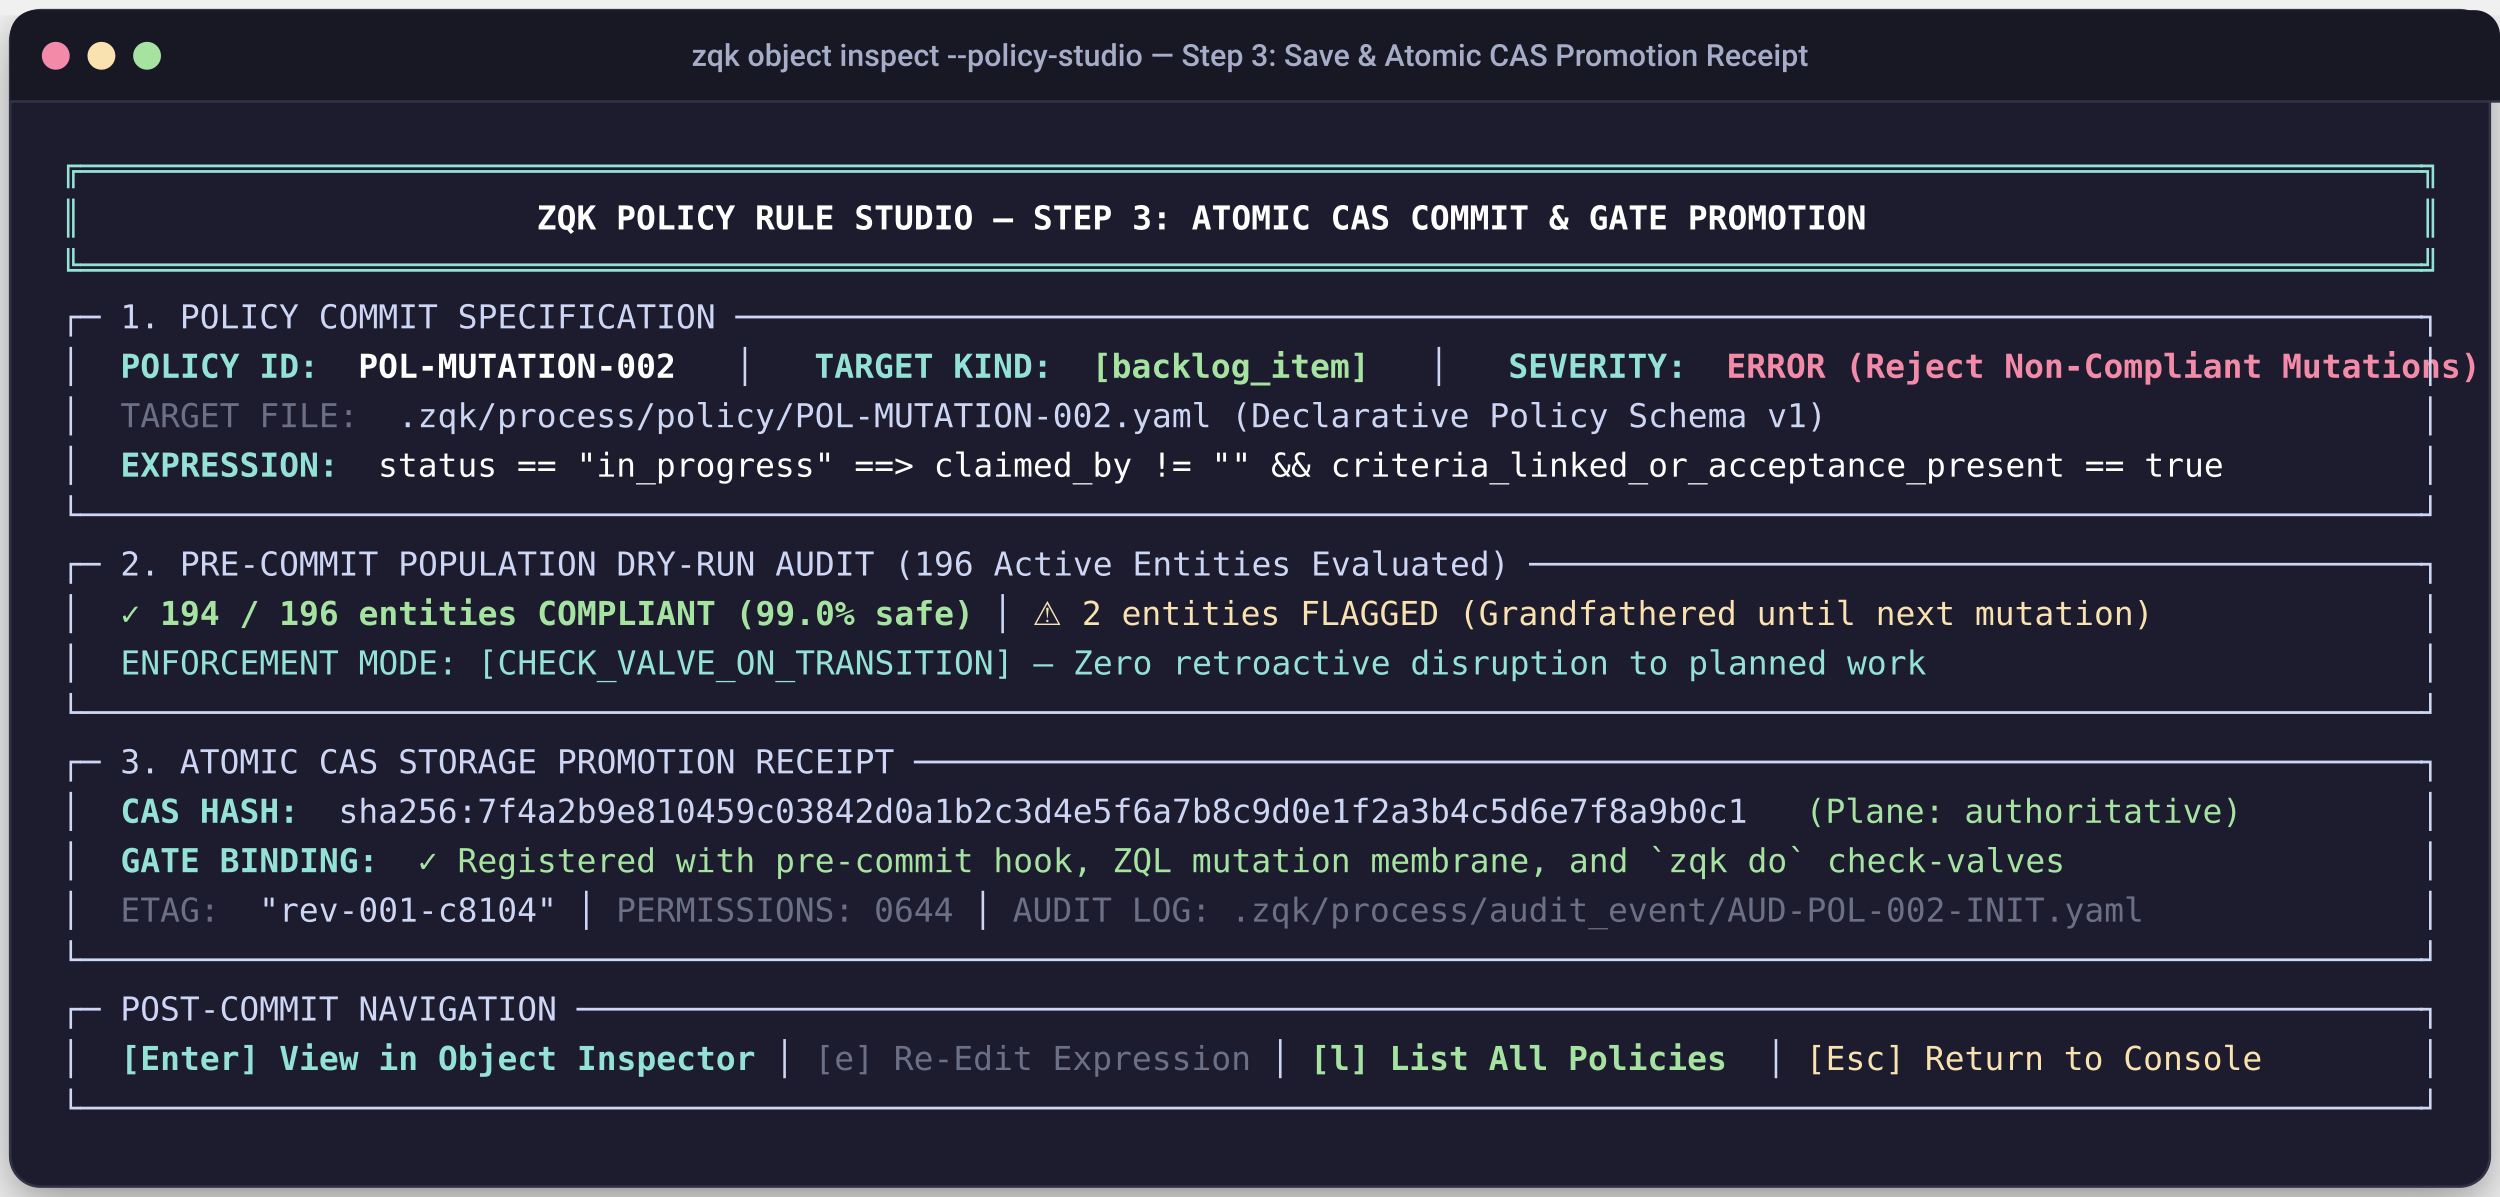
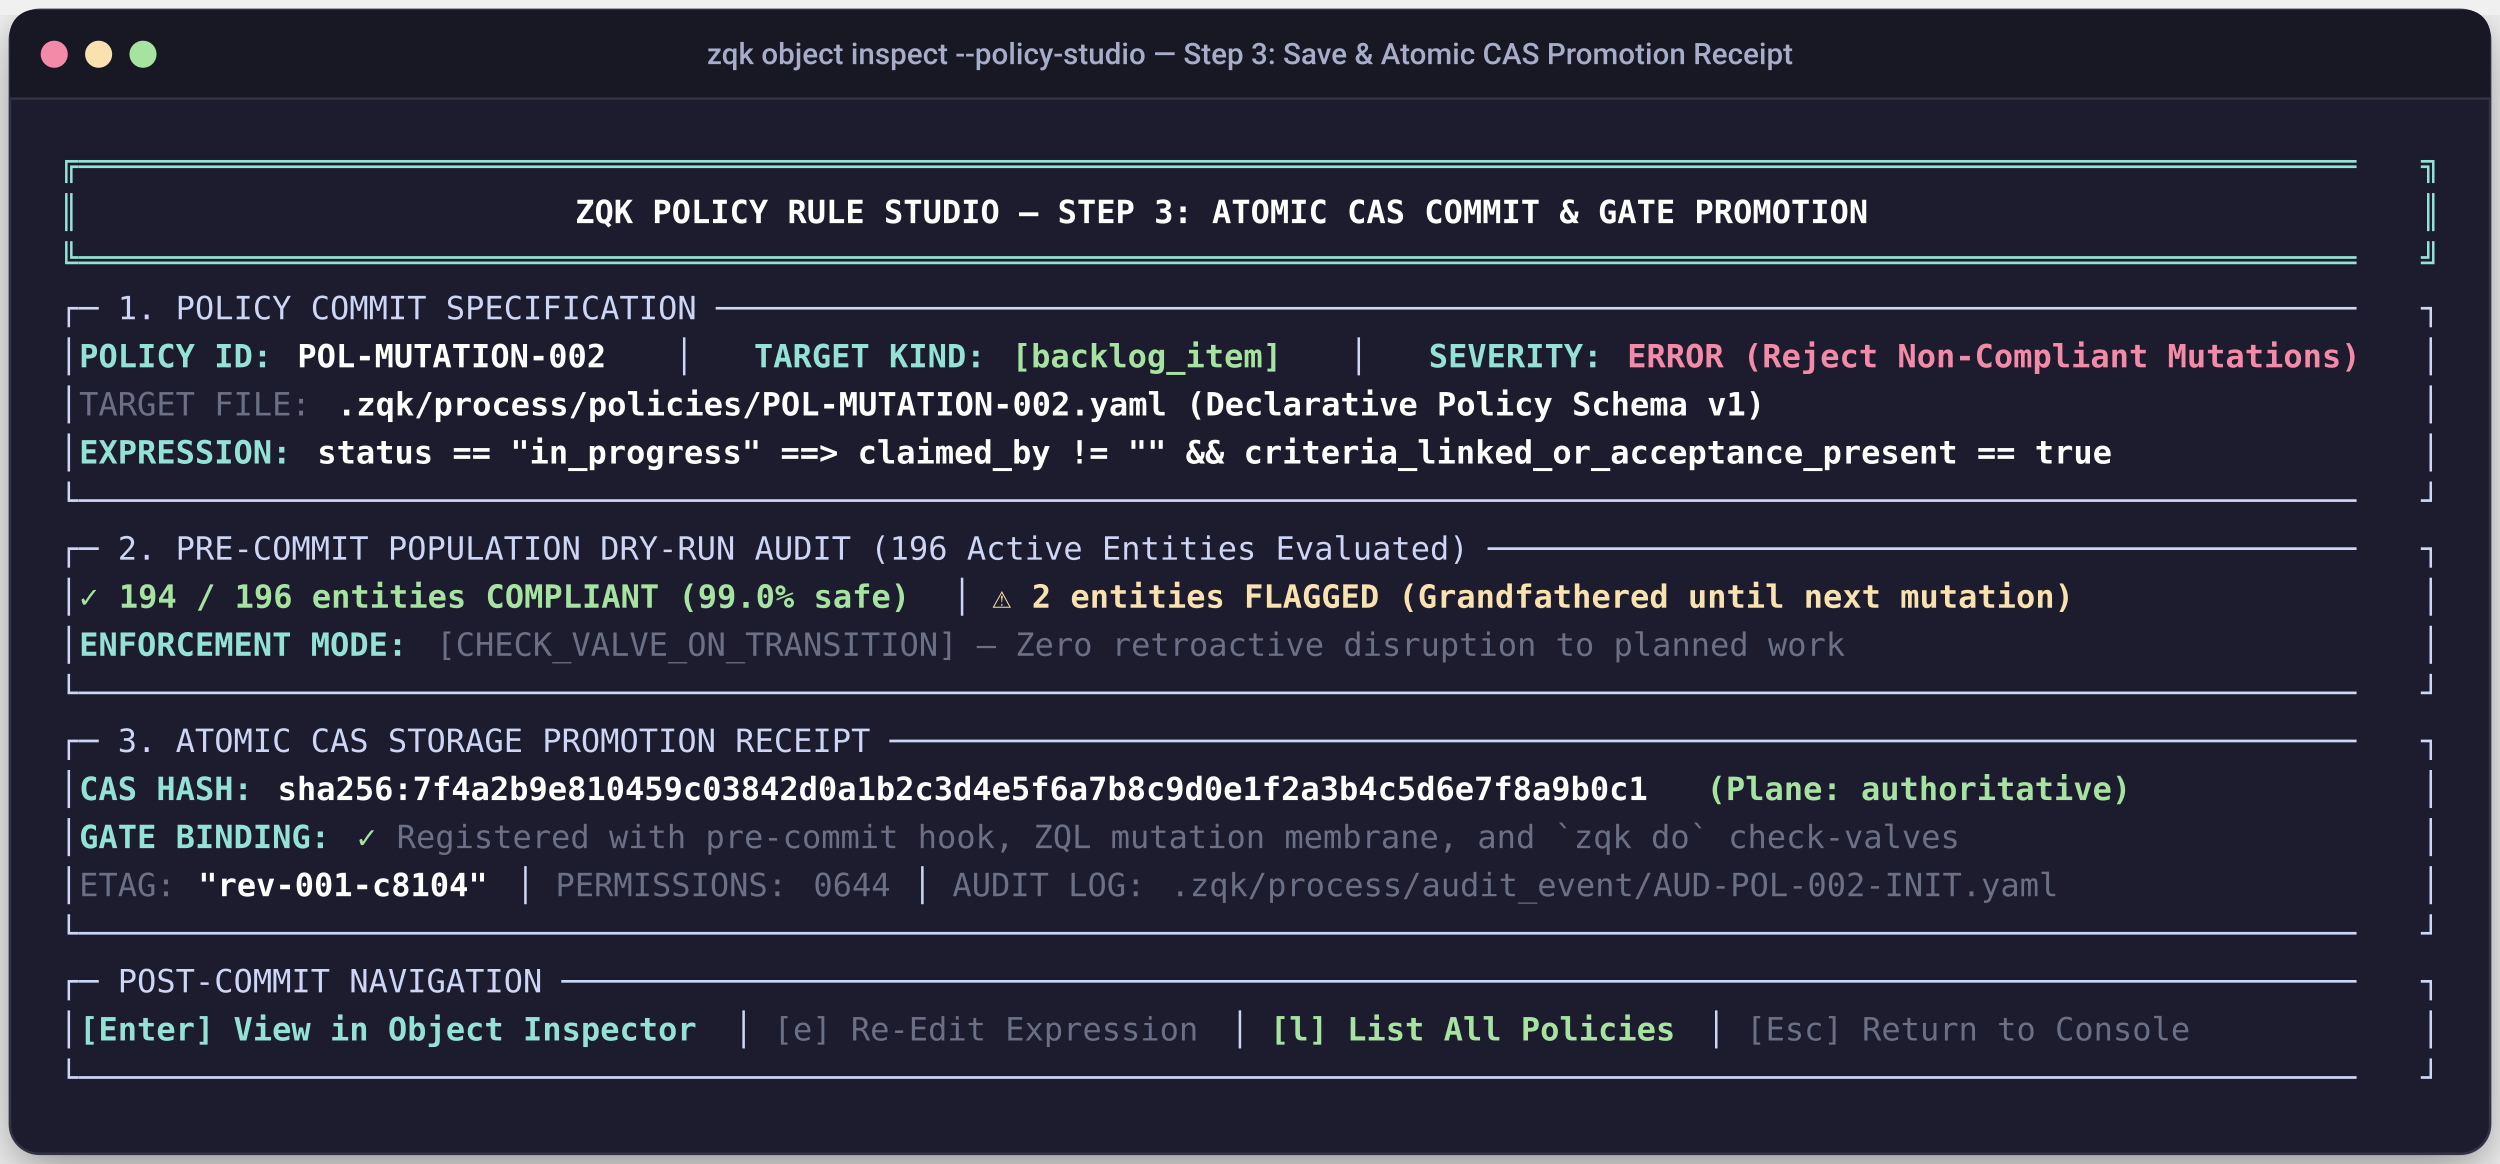
- <svg xmlns="http://www.w3.org/2000/svg" viewBox="0 0 986 472" width="986" height="472">
+ <svg xmlns="http://www.w3.org/2000/svg" viewBox="0 0 1014 472" width="1014" height="472">
  <defs>
    <style>
      .window-bg { fill: #1e1e2e; rx: 12px; }
      .top-bar { fill: #181825; }
      .dot-red { fill: #f38ba8; }
      .dot-yellow { fill: #f9e2af; }
      .dot-green { fill: #a6e3a1; }
      .term-text { font-family: ui-monospace, SFMono-Regular, "SF Mono", Menlo, Monaco, Consolas, monospace;
                   font-size: 13px; fill: #cdd6f4; letter-spacing: 0px; white-space: pre; }
+       .term-bg-reverse { fill: #89b4fa; rx: 3px; }
      .title-text { font-family: -apple-system, BlinkMacSystemFont, "Segoe UI", Roboto, sans-serif;
                    font-size: 12px; fill: #a6adc8; font-weight: 500; text-anchor: middle; }
    </style>
    <filter id="shadow" x="-5%" y="-5%" width="110%" height="110%">
      <feDropShadow dx="0" dy="6" stdDeviation="12" flood-color="#000000" flood-opacity="0.45" />
    </filter>
  </defs>
-   <rect x="4" y="4" width="978" height="464" class="window-bg" filter="url(#shadow)" stroke="#313244" stroke-width="1" />
-   <path d="M 4 14 A 10 10 0 0 1 14 4 L 976 4 A 10 10 0 0 1 986 14 L 986 40 L 4 40 Z" class="top-bar" />
-   <line x1="4" y1="40" x2="986" y2="40" stroke="#313244" stroke-width="1" />
+   <rect x="4" y="4" width="1006" height="464" class="window-bg" filter="url(#shadow)" stroke="#313244" stroke-width="1" />
+   <path d="M 4 14 A 10 10 0 0 1 14 4 L 1000 4 A 10 10 0 0 1 1010 14 L 1010 40 L 4 40 Z" class="top-bar" />
+   <line x1="4" y1="40" x2="1010" y2="40" stroke="#313244" stroke-width="1" />
  <circle cx="22" cy="22" r="5.5" class="dot-red" />
  <circle cx="40" cy="22" r="5.5" class="dot-yellow" />
  <circle cx="58" cy="22" r="5.5" class="dot-green" />
-   <text x="493.0" y="26" class="title-text">zqk object inspect --policy-studio — Step 3: Save &amp; Atomic CAS Promotion Receipt</text>
+   <text x="507" y="26" class="title-text">zqk object inspect --policy-studio — Step 3: Save &amp; Atomic CAS Promotion Receipt</text>
  <g transform="translate(24, 56)">
    <text y="15.0" class="term-text" xml:space="preserve">
      <tspan x="0.0" fill="#94e2d5" font-weight="bold">╔</tspan>
-       <tspan x="7.8" fill="#94e2d5" font-weight="bold">══════════════════════════════════════════════════════════════════════════════════════════════════════════════════════</tspan>
-       <tspan x="930.6" fill="#94e2d5" font-weight="bold">╗</tspan>
+       <tspan x="8.1" fill="#94e2d5" font-weight="bold">══════════════════════════════════════════════════════════════════════════════════════════════════════════════════════</tspan>
+       <tspan x="958.0" fill="#94e2d5" font-weight="bold">╗</tspan>
    </text>
    <text y="34.5" class="term-text" xml:space="preserve">
      <tspan x="0.0" fill="#94e2d5" font-weight="bold">║</tspan>
-       <tspan x="7.8" fill="#cdd6f4">                       </tspan>
-       <tspan x="187.7" fill="#ffffff" font-weight="bold">ZQK POLICY RULE STUDIO — STEP 3: ATOMIC CAS COMMIT &amp; GATE PROMOTION</tspan>
-       <tspan x="742.9" fill="#cdd6f4">                        </tspan>
-       <tspan x="930.6" fill="#94e2d5" font-weight="bold">║</tspan>
+       <tspan x="8.1" fill="#cdd6f4">                         </tspan>
+       <tspan x="209.3" fill="#ffffff" font-weight="bold">ZQK POLICY RULE STUDIO — STEP 3: ATOMIC CAS COMMIT &amp; GATE PROMOTION</tspan>
+       <tspan x="748.7" fill="#cdd6f4">                          </tspan>
+       <tspan x="958.0" fill="#94e2d5" font-weight="bold">║</tspan>
    </text>
    <text y="54.0" class="term-text" xml:space="preserve">
      <tspan x="0.0" fill="#94e2d5" font-weight="bold">╚</tspan>
-       <tspan x="7.8" fill="#94e2d5" font-weight="bold">══════════════════════════════════════════════════════════════════════════════════════════════════════════════════════</tspan>
-       <tspan x="930.6" fill="#94e2d5" font-weight="bold">╝</tspan>
+       <tspan x="8.1" fill="#94e2d5" font-weight="bold">══════════════════════════════════════════════════════════════════════════════════════════════════════════════════════</tspan>
+       <tspan x="958.0" fill="#94e2d5" font-weight="bold">╝</tspan>
    </text>
    <text y="73.5" class="term-text" xml:space="preserve">
      <tspan x="0.0" fill="#cdd6f4">┌</tspan>
-       <tspan x="7.8" fill="#cdd6f4">─ 1. POLICY COMMIT SPECIFICATION ─────────────────────────────────────────────────────────────────────────────────────</tspan>
-       <tspan x="930.6" fill="#cdd6f4">┐</tspan>
+       <tspan x="8.1" fill="#cdd6f4">─ 1. POLICY COMMIT SPECIFICATION ─────────────────────────────────────────────────────────────────────────────────────</tspan>
+       <tspan x="958.0" fill="#cdd6f4">┐</tspan>
    </text>
    <text y="93.0" class="term-text" xml:space="preserve">
      <tspan x="0.0" fill="#cdd6f4">│</tspan>
-       <tspan x="7.8" fill="#cdd6f4">  </tspan>
-       <tspan x="23.5" fill="#94e2d5" font-weight="bold">POLICY ID:</tspan>
-       <tspan x="109.5" fill="#cdd6f4"> </tspan>
-       <tspan x="117.3" fill="#ffffff" font-weight="bold">POL-MUTATION-002</tspan>
-       <tspan x="242.4" fill="#cdd6f4">   │   </tspan>
-       <tspan x="297.2" fill="#94e2d5" font-weight="bold">TARGET KIND:</tspan>
-       <tspan x="398.8" fill="#cdd6f4"> </tspan>
-       <tspan x="406.6" fill="#a6e3a1" font-weight="bold">[backlog_item]</tspan>
-       <tspan x="516.1" fill="#cdd6f4">   │   </tspan>
-       <tspan x="570.9" fill="#94e2d5" font-weight="bold">SEVERITY:</tspan>
-       <tspan x="649.1" fill="#cdd6f4"> </tspan>
-       <tspan x="656.9" fill="#f38ba8" font-weight="bold">ERROR (Reject Non-Compliant Mutations)</tspan>
-       <tspan x="922.8" fill="#cdd6f4"> </tspan>
-       <tspan x="930.6" fill="#cdd6f4">│</tspan>
+       <tspan x="8.1" fill="#94e2d5" font-weight="bold">POLICY ID:</tspan>
+       <tspan x="88.6" fill="#cdd6f4"> </tspan>
+       <tspan x="96.6" fill="#ffffff" font-weight="bold">POL-MUTATION-002</tspan>
+       <tspan x="225.4" fill="#cdd6f4">   </tspan>
+       <tspan x="249.6" fill="#cdd6f4">│</tspan>
+       <tspan x="257.6" fill="#cdd6f4">   </tspan>
+       <tspan x="281.8" fill="#94e2d5" font-weight="bold">TARGET KIND:</tspan>
+       <tspan x="378.4" fill="#cdd6f4"> </tspan>
+       <tspan x="386.4" fill="#a6e3a1" font-weight="bold">[backlog_item]</tspan>
+       <tspan x="499.1" fill="#cdd6f4">   </tspan>
+       <tspan x="523.2" fill="#cdd6f4">│</tspan>
+       <tspan x="531.3" fill="#cdd6f4">   </tspan>
+       <tspan x="555.5" fill="#94e2d5" font-weight="bold">SEVERITY:</tspan>
+       <tspan x="627.9" fill="#cdd6f4"> </tspan>
+       <tspan x="636.0" fill="#f38ba8" font-weight="bold">ERROR (Reject Non-Compliant Mutations)</tspan>
+       <tspan x="941.9" fill="#cdd6f4">  </tspan>
+       <tspan x="958.0" fill="#cdd6f4">│</tspan>
    </text>
    <text y="112.5" class="term-text" xml:space="preserve">
      <tspan x="0.0" fill="#cdd6f4">│</tspan>
-       <tspan x="7.8" fill="#cdd6f4">  </tspan>
-       <tspan x="23.5" fill="#6c7086">TARGET FILE:</tspan>
-       <tspan x="125.1" fill="#cdd6f4"> </tspan>
-       <tspan x="132.9" fill="#cdd6f4">.zqk/process/policy/POL-MUTATION-002.yaml (Declarative Policy Schema v1)</tspan>
-       <tspan x="696.0" fill="#cdd6f4">                             </tspan>
-       <tspan x="930.6" fill="#cdd6f4">│</tspan>
+       <tspan x="8.1" fill="#6c7086">TARGET FILE:</tspan>
+       <tspan x="104.7" fill="#cdd6f4"> </tspan>
+       <tspan x="112.7" fill="#ffffff" font-weight="bold">.zqk/process/policies/POL-MUTATION-002.yaml (Declarative Policy Schema v1)</tspan>
+       <tspan x="708.4" fill="#cdd6f4">                               </tspan>
+       <tspan x="958.0" fill="#cdd6f4">│</tspan>
    </text>
    <text y="132.0" class="term-text" xml:space="preserve">
      <tspan x="0.0" fill="#cdd6f4">│</tspan>
-       <tspan x="7.8" fill="#cdd6f4">  </tspan>
-       <tspan x="23.5" fill="#94e2d5" font-weight="bold">EXPRESSION:</tspan>
-       <tspan x="117.3" fill="#cdd6f4"> </tspan>
-       <tspan x="125.1" fill="#ffffff">status == "in_progress" ==&gt; claimed_by != "" &amp;&amp; criteria_linked_or_acceptance_present == true</tspan>
-       <tspan x="852.4" fill="#cdd6f4">          </tspan>
-       <tspan x="930.6" fill="#cdd6f4">│</tspan>
+       <tspan x="8.1" fill="#94e2d5" font-weight="bold">EXPRESSION:</tspan>
+       <tspan x="96.6" fill="#cdd6f4"> </tspan>
+       <tspan x="104.7" fill="#ffffff" font-weight="bold">status == "in_progress" ==&gt; claimed_by != "" &amp;&amp; criteria_linked_or_acceptance_present == true</tspan>
+       <tspan x="853.3" fill="#cdd6f4">             </tspan>
+       <tspan x="958.0" fill="#cdd6f4">│</tspan>
    </text>
    <text y="151.5" class="term-text" xml:space="preserve">
      <tspan x="0.0" fill="#cdd6f4">└</tspan>
-       <tspan x="7.8" fill="#cdd6f4">──────────────────────────────────────────────────────────────────────────────────────────────────────────────────────</tspan>
-       <tspan x="930.6" fill="#cdd6f4">┘</tspan>
+       <tspan x="8.1" fill="#cdd6f4">──────────────────────────────────────────────────────────────────────────────────────────────────────────────────────</tspan>
+       <tspan x="958.0" fill="#cdd6f4">┘</tspan>
    </text>
    <text y="171.0" class="term-text" xml:space="preserve">
      <tspan x="0.0" fill="#cdd6f4">┌</tspan>
-       <tspan x="7.8" fill="#cdd6f4">─ 2. PRE-COMMIT POPULATION DRY-RUN AUDIT (196 Active Entities Evaluated) ─────────────────────────────────────────────</tspan>
-       <tspan x="930.6" fill="#cdd6f4">┐</tspan>
+       <tspan x="8.1" fill="#cdd6f4">─ 2. PRE-COMMIT POPULATION DRY-RUN AUDIT (196 Active Entities Evaluated) ─────────────────────────────────────────────</tspan>
+       <tspan x="958.0" fill="#cdd6f4">┐</tspan>
    </text>
    <text y="190.5" class="term-text" xml:space="preserve">
      <tspan x="0.0" fill="#cdd6f4">│</tspan>
-       <tspan x="7.8" fill="#cdd6f4">  </tspan>
-       <tspan x="23.5" fill="#a6e3a1" font-weight="bold">✓ 194 / 196 entities COMPLIANT (99.0% safe)</tspan>
-       <tspan x="359.7" fill="#cdd6f4"> │ </tspan>
-       <tspan x="383.2" fill="#f9e2af">⚠️ 2 entities FLAGGED (Grandfathered until next mutation)</tspan>
-       <tspan x="844.6" fill="#cdd6f4">           </tspan>
-       <tspan x="930.6" fill="#cdd6f4">│</tspan>
+       <tspan x="8.1" fill="#a6e3a1" font-weight="bold">✓</tspan>
+       <tspan x="16.1" fill="#cdd6f4"> </tspan>
+       <tspan x="24.2" fill="#a6e3a1" font-weight="bold">194 / 196 entities COMPLIANT (99.0% safe)</tspan>
+       <tspan x="354.2" fill="#cdd6f4"> </tspan>
+       <tspan x="362.3" fill="#cdd6f4">│</tspan>
+       <tspan x="370.3" fill="#cdd6f4"> </tspan>
+       <tspan x="378.4" fill="#f9e2af" font-weight="bold">⚠</tspan>
+       <tspan x="386.4" fill="#cdd6f4"> </tspan>
+       <tspan x="394.5" fill="#f9e2af" font-weight="bold">2 entities FLAGGED (Grandfathered until next mutation)</tspan>
+       <tspan x="829.2" fill="#cdd6f4">                </tspan>
+       <tspan x="958.0" fill="#cdd6f4">│</tspan>
    </text>
    <text y="210.0" class="term-text" xml:space="preserve">
      <tspan x="0.0" fill="#cdd6f4">│</tspan>
-       <tspan x="7.8" fill="#cdd6f4">  </tspan>
-       <tspan x="23.5" fill="#94e2d5">ENFORCEMENT MODE: [CHECK_VALVE_ON_TRANSITION] — Zero retroactive disruption to planned work</tspan>
-       <tspan x="735.1" fill="#cdd6f4">                         </tspan>
-       <tspan x="930.6" fill="#cdd6f4">│</tspan>
+       <tspan x="8.1" fill="#94e2d5" font-weight="bold">ENFORCEMENT MODE:</tspan>
+       <tspan x="144.9" fill="#cdd6f4"> </tspan>
+       <tspan x="153.0" fill="#6c7086">[CHECK_VALVE_ON_TRANSITION] — Zero retroactive disruption to planned work</tspan>
+       <tspan x="740.6" fill="#cdd6f4">                           </tspan>
+       <tspan x="958.0" fill="#cdd6f4">│</tspan>
    </text>
    <text y="229.5" class="term-text" xml:space="preserve">
      <tspan x="0.0" fill="#cdd6f4">└</tspan>
-       <tspan x="7.8" fill="#cdd6f4">──────────────────────────────────────────────────────────────────────────────────────────────────────────────────────</tspan>
-       <tspan x="930.6" fill="#cdd6f4">┘</tspan>
+       <tspan x="8.1" fill="#cdd6f4">──────────────────────────────────────────────────────────────────────────────────────────────────────────────────────</tspan>
+       <tspan x="958.0" fill="#cdd6f4">┘</tspan>
    </text>
    <text y="249.0" class="term-text" xml:space="preserve">
      <tspan x="0.0" fill="#cdd6f4">┌</tspan>
-       <tspan x="7.8" fill="#cdd6f4">─ 3. ATOMIC CAS STORAGE PROMOTION RECEIPT ────────────────────────────────────────────────────────────────────────────</tspan>
-       <tspan x="930.6" fill="#cdd6f4">┐</tspan>
+       <tspan x="8.1" fill="#cdd6f4">─ 3. ATOMIC CAS STORAGE PROMOTION RECEIPT ────────────────────────────────────────────────────────────────────────────</tspan>
+       <tspan x="958.0" fill="#cdd6f4">┐</tspan>
    </text>
    <text y="268.5" class="term-text" xml:space="preserve">
      <tspan x="0.0" fill="#cdd6f4">│</tspan>
-       <tspan x="7.8" fill="#cdd6f4">  </tspan>
-       <tspan x="23.5" fill="#94e2d5" font-weight="bold">CAS HASH:</tspan>
-       <tspan x="101.7" fill="#cdd6f4"> </tspan>
-       <tspan x="109.5" fill="#cdd6f4">sha256:7f4a2b9e810459c03842d0a1b2c3d4e5f6a7b8c9d0e1f2a3b4c5d6e7f8a9b0c1</tspan>
-       <tspan x="680.3" fill="#a6e3a1"> (Plane: authoritative)</tspan>
-       <tspan x="860.2" fill="#cdd6f4">         </tspan>
-       <tspan x="930.6" fill="#cdd6f4">│</tspan>
+       <tspan x="8.1" fill="#94e2d5" font-weight="bold">CAS HASH:</tspan>
+       <tspan x="80.5" fill="#cdd6f4"> </tspan>
+       <tspan x="88.6" fill="#ffffff" font-weight="bold">sha256:7f4a2b9e810459c03842d0a1b2c3d4e5f6a7b8c9d0e1f2a3b4c5d6e7f8a9b0c1</tspan>
+       <tspan x="660.1" fill="#cdd6f4"> </tspan>
+       <tspan x="668.2" fill="#a6e3a1" font-weight="bold">(Plane: authoritative)</tspan>
+       <tspan x="845.3" fill="#cdd6f4">              </tspan>
+       <tspan x="958.0" fill="#cdd6f4">│</tspan>
    </text>
    <text y="288.0" class="term-text" xml:space="preserve">
      <tspan x="0.0" fill="#cdd6f4">│</tspan>
-       <tspan x="7.8" fill="#cdd6f4">  </tspan>
-       <tspan x="23.5" fill="#94e2d5" font-weight="bold">GATE BINDING:</tspan>
-       <tspan x="132.9" fill="#cdd6f4"> </tspan>
-       <tspan x="140.8" fill="#a6e3a1">✓ Registered with pre-commit hook, ZQL mutation membrane, and `zqk do` check-valves</tspan>
-       <tspan x="789.8" fill="#cdd6f4">                  </tspan>
-       <tspan x="930.6" fill="#cdd6f4">│</tspan>
+       <tspan x="8.1" fill="#94e2d5" font-weight="bold">GATE BINDING:</tspan>
+       <tspan x="112.7" fill="#cdd6f4"> </tspan>
+       <tspan x="120.8" fill="#a6e3a1" font-weight="bold">✓</tspan>
+       <tspan x="128.8" fill="#cdd6f4"> </tspan>
+       <tspan x="136.9" fill="#6c7086">Registered with pre-commit hook, ZQL mutation membrane, and `zqk do` check-valves</tspan>
+       <tspan x="788.9" fill="#cdd6f4">                     </tspan>
+       <tspan x="958.0" fill="#cdd6f4">│</tspan>
    </text>
    <text y="307.5" class="term-text" xml:space="preserve">
      <tspan x="0.0" fill="#cdd6f4">│</tspan>
-       <tspan x="7.8" fill="#cdd6f4">  </tspan>
-       <tspan x="23.5" fill="#6c7086">ETAG:</tspan>
-       <tspan x="70.4" fill="#cdd6f4"> </tspan>
-       <tspan x="78.2" fill="#cdd6f4">"rev-001-c8104"</tspan>
-       <tspan x="195.5" fill="#cdd6f4"> │ </tspan>
-       <tspan x="219.0" fill="#6c7086">PERMISSIONS: 0644</tspan>
-       <tspan x="351.9" fill="#cdd6f4"> │ </tspan>
-       <tspan x="375.4" fill="#6c7086">AUDIT LOG: .zqk/process/audit_event/AUD-POL-002-INIT.yaml</tspan>
-       <tspan x="821.1" fill="#cdd6f4">              </tspan>
-       <tspan x="930.6" fill="#cdd6f4">│</tspan>
+       <tspan x="8.1" fill="#6c7086">ETAG:</tspan>
+       <tspan x="48.3" fill="#cdd6f4"> </tspan>
+       <tspan x="56.4" fill="#ffffff" font-weight="bold">"rev-001-c8104"</tspan>
+       <tspan x="177.1" fill="#cdd6f4"> </tspan>
+       <tspan x="185.2" fill="#cdd6f4">│</tspan>
+       <tspan x="193.2" fill="#cdd6f4"> </tspan>
+       <tspan x="201.3" fill="#6c7086">PERMISSIONS:</tspan>
+       <tspan x="297.9" fill="#cdd6f4"> </tspan>
+       <tspan x="305.9" fill="#6c7086">0644</tspan>
+       <tspan x="338.1" fill="#cdd6f4"> </tspan>
+       <tspan x="346.2" fill="#cdd6f4">│</tspan>
+       <tspan x="354.2" fill="#cdd6f4"> </tspan>
+       <tspan x="362.3" fill="#6c7086">AUDIT LOG:</tspan>
+       <tspan x="442.8" fill="#cdd6f4"> </tspan>
+       <tspan x="450.8" fill="#6c7086">.zqk/process/audit_event/AUD-POL-002-INIT.yaml</tspan>
+       <tspan x="821.1" fill="#cdd6f4">                 </tspan>
+       <tspan x="958.0" fill="#cdd6f4">│</tspan>
    </text>
    <text y="327.0" class="term-text" xml:space="preserve">
      <tspan x="0.0" fill="#cdd6f4">└</tspan>
-       <tspan x="7.8" fill="#cdd6f4">──────────────────────────────────────────────────────────────────────────────────────────────────────────────────────</tspan>
-       <tspan x="930.6" fill="#cdd6f4">┘</tspan>
+       <tspan x="8.1" fill="#cdd6f4">──────────────────────────────────────────────────────────────────────────────────────────────────────────────────────</tspan>
+       <tspan x="958.0" fill="#cdd6f4">┘</tspan>
    </text>
    <text y="346.5" class="term-text" xml:space="preserve">
      <tspan x="0.0" fill="#cdd6f4">┌</tspan>
-       <tspan x="7.8" fill="#cdd6f4">─ POST-COMMIT NAVIGATION ─────────────────────────────────────────────────────────────────────────────────────────────</tspan>
-       <tspan x="930.6" fill="#cdd6f4">┐</tspan>
+       <tspan x="8.1" fill="#cdd6f4">─ POST-COMMIT NAVIGATION ─────────────────────────────────────────────────────────────────────────────────────────────</tspan>
+       <tspan x="958.0" fill="#cdd6f4">┐</tspan>
    </text>
    <text y="366.0" class="term-text" xml:space="preserve">
      <tspan x="0.0" fill="#cdd6f4">│</tspan>
-       <tspan x="7.8" fill="#cdd6f4">  </tspan>
-       <tspan x="23.5" fill="#94e2d5" font-weight="bold">[Enter] View in Object Inspector</tspan>
-       <tspan x="273.7" fill="#cdd6f4"> │ </tspan>
-       <tspan x="297.2" fill="#6c7086">[e] Re-Edit Expression</tspan>
-       <tspan x="469.2" fill="#cdd6f4"> │ </tspan>
-       <tspan x="492.7" fill="#a6e3a1" font-weight="bold">[l] List All Policies</tspan>
-       <tspan x="664.7" fill="#cdd6f4"> │ </tspan>
-       <tspan x="688.2" fill="#f9e2af">[Esc] Return to Console</tspan>
-       <tspan x="868.0" fill="#cdd6f4">        </tspan>
-       <tspan x="930.6" fill="#cdd6f4">│</tspan>
+       <tspan x="8.1" fill="#94e2d5" font-weight="bold">[Enter] View in Object Inspector</tspan>
+       <tspan x="265.7" fill="#cdd6f4"> </tspan>
+       <tspan x="273.7" fill="#cdd6f4">│</tspan>
+       <tspan x="281.8" fill="#cdd6f4"> </tspan>
+       <tspan x="289.8" fill="#6c7086">[e] Re-Edit Expression</tspan>
+       <tspan x="466.9" fill="#cdd6f4"> </tspan>
+       <tspan x="475.0" fill="#cdd6f4">│</tspan>
+       <tspan x="483.0" fill="#cdd6f4"> </tspan>
+       <tspan x="491.1" fill="#a6e3a1" font-weight="bold">[l] List All Policies</tspan>
+       <tspan x="660.1" fill="#cdd6f4"> </tspan>
+       <tspan x="668.2" fill="#cdd6f4">│</tspan>
+       <tspan x="676.2" fill="#cdd6f4"> </tspan>
+       <tspan x="684.3" fill="#6c7086">[Esc] Return to Console</tspan>
+       <tspan x="869.4" fill="#cdd6f4">           </tspan>
+       <tspan x="958.0" fill="#cdd6f4">│</tspan>
    </text>
    <text y="385.5" class="term-text" xml:space="preserve">
      <tspan x="0.0" fill="#cdd6f4">└</tspan>
-       <tspan x="7.8" fill="#cdd6f4">──────────────────────────────────────────────────────────────────────────────────────────────────────────────────────</tspan>
-       <tspan x="930.6" fill="#cdd6f4">┘</tspan>
+       <tspan x="8.1" fill="#cdd6f4">──────────────────────────────────────────────────────────────────────────────────────────────────────────────────────</tspan>
+       <tspan x="958.0" fill="#cdd6f4">┘</tspan>
    </text>
  </g>
</svg>
